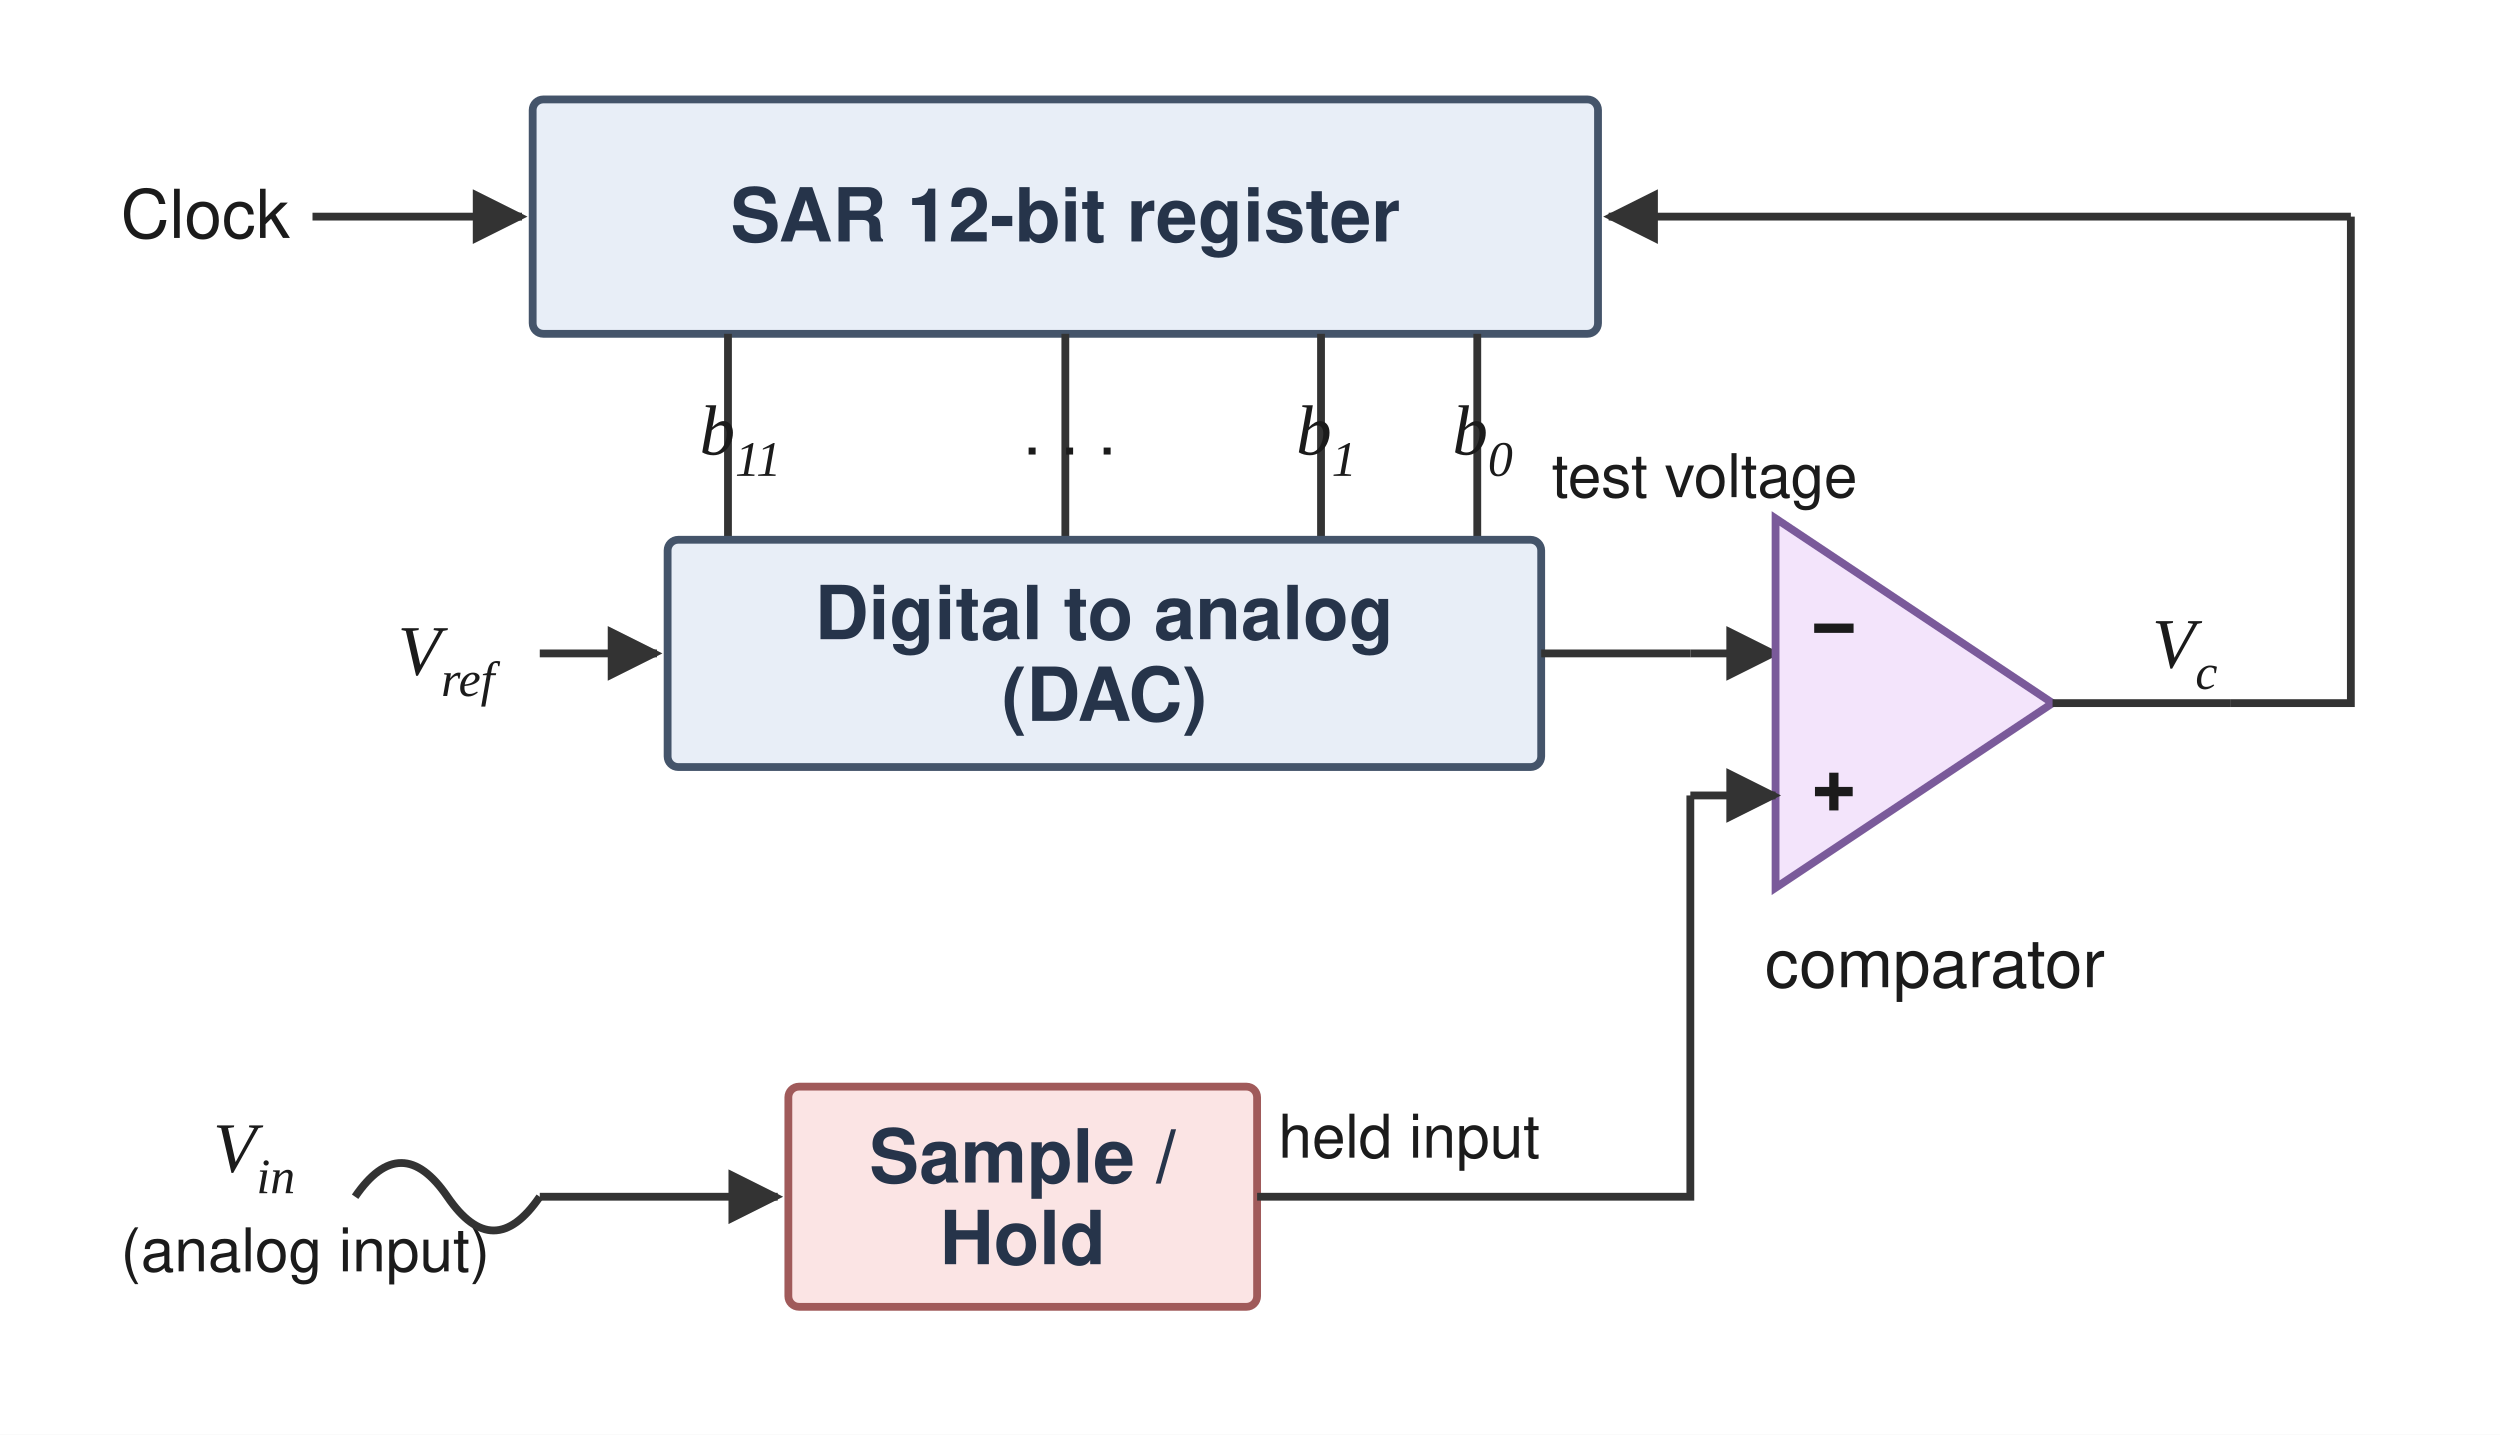
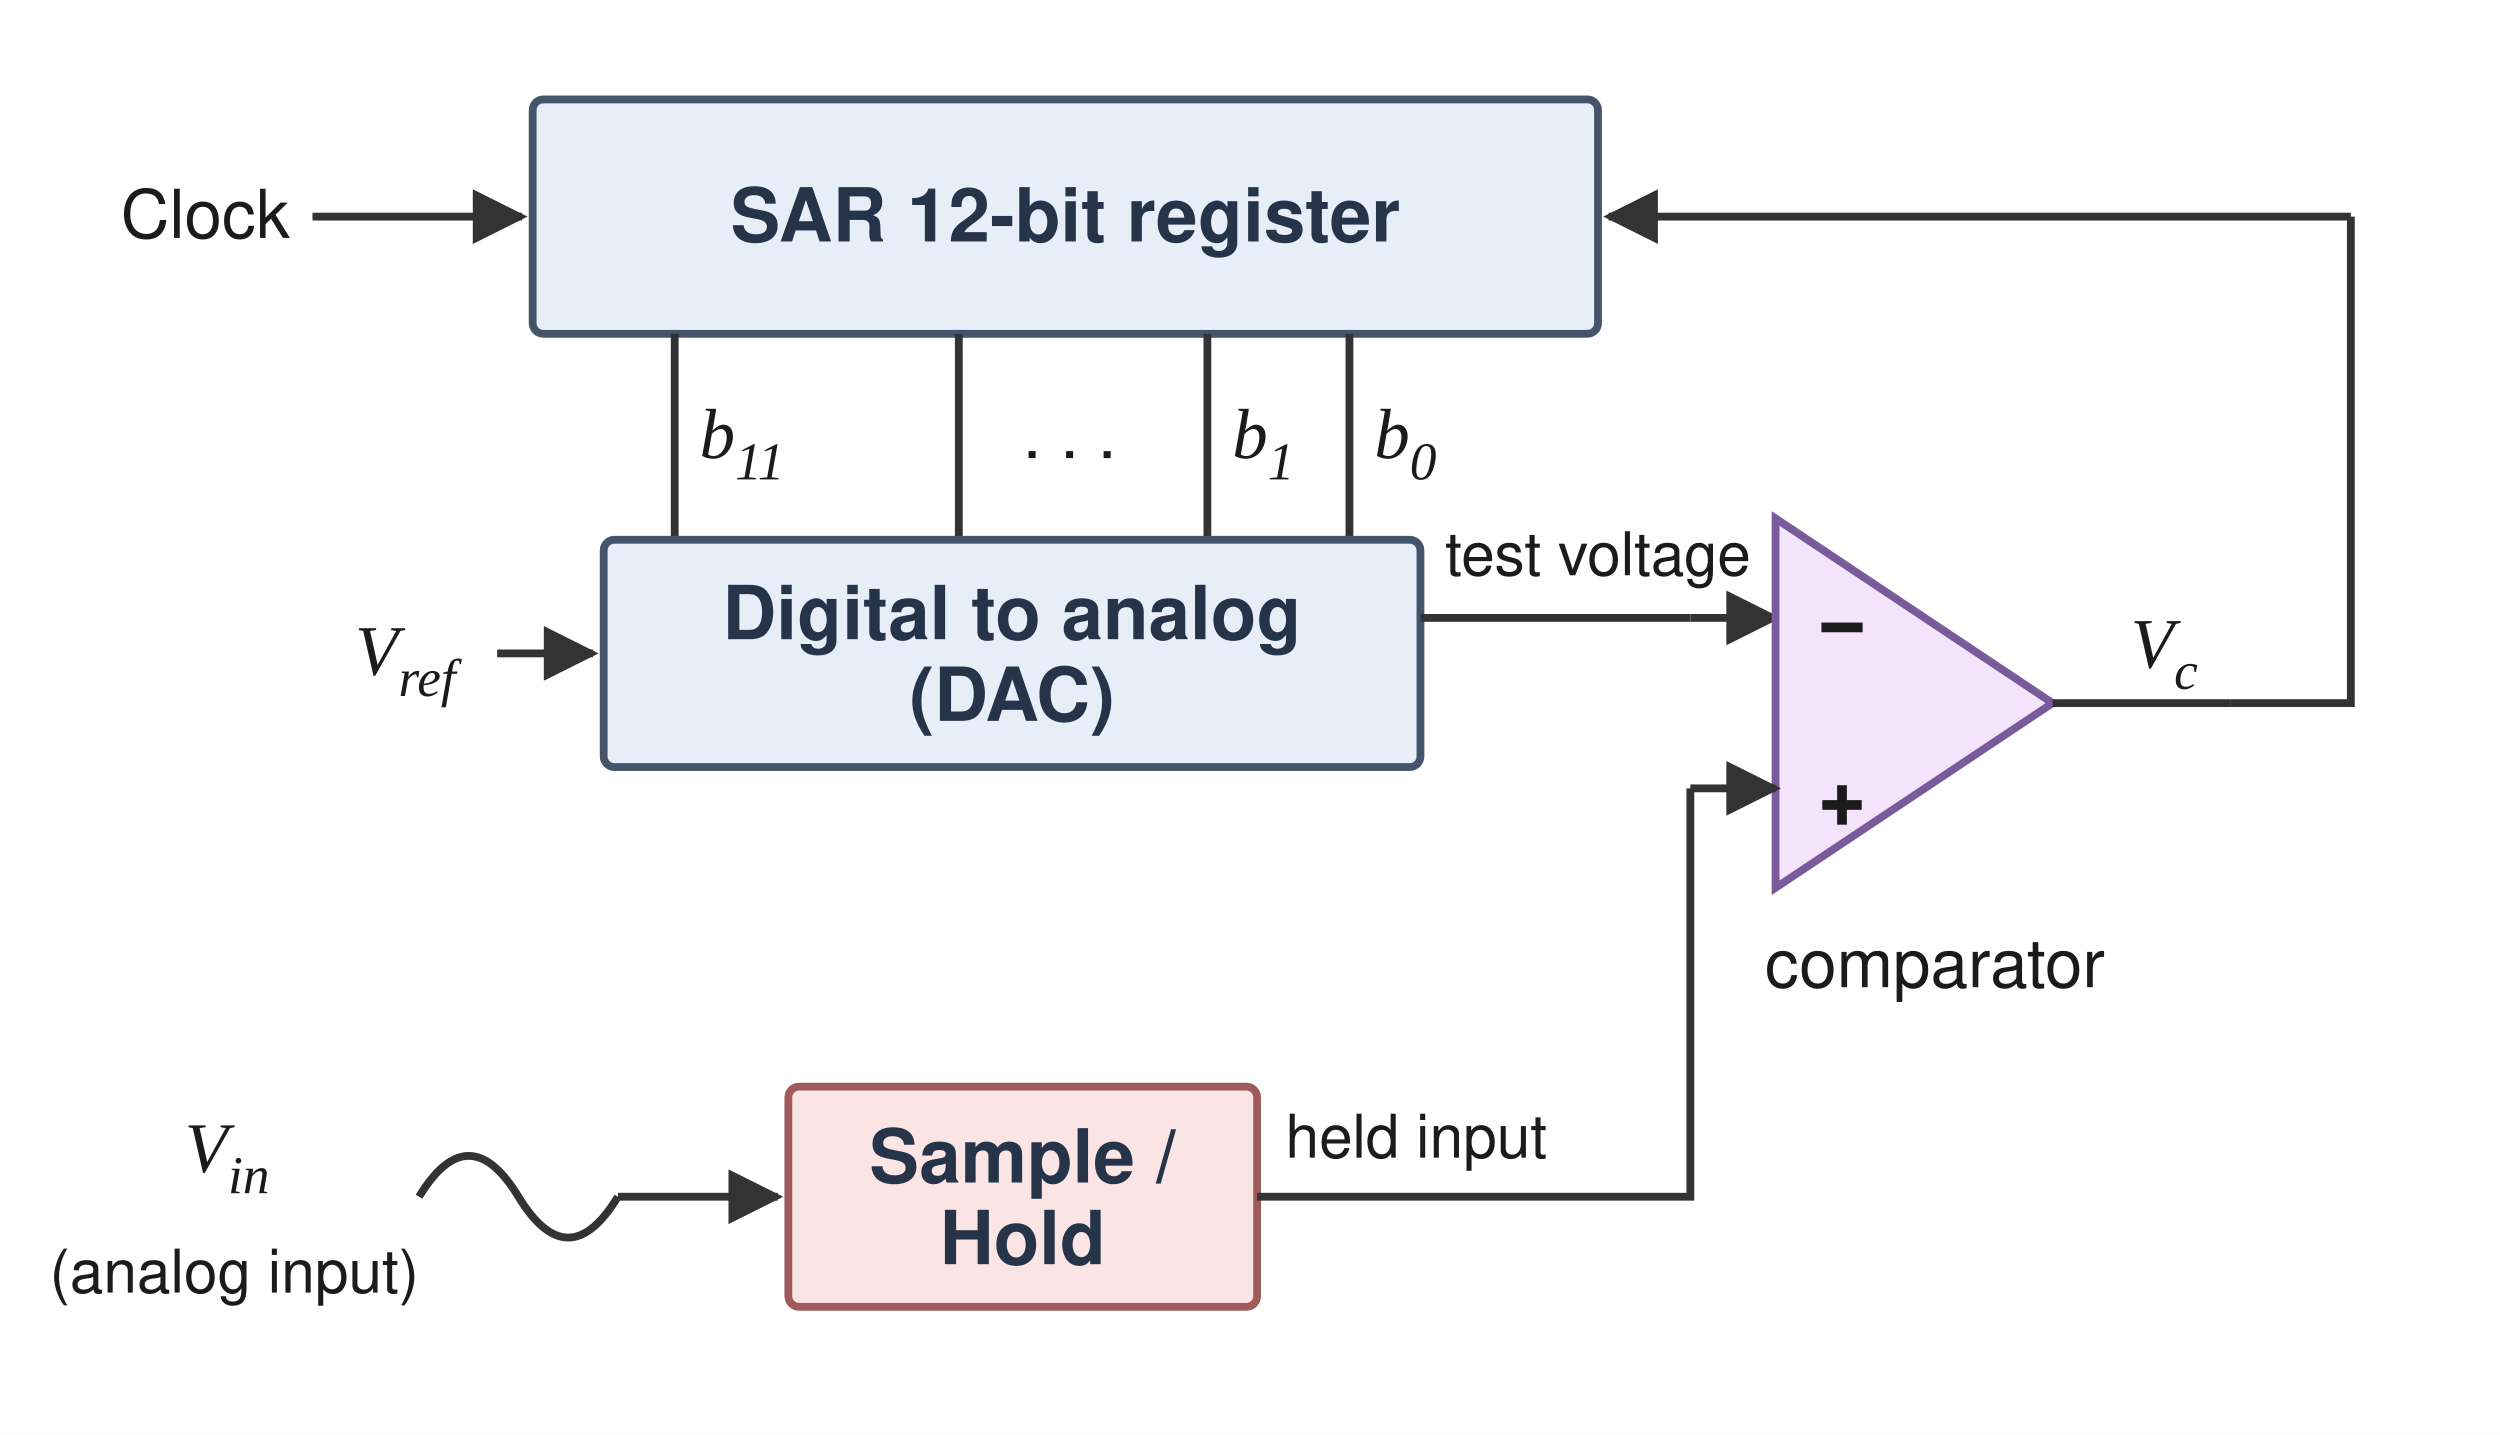
<svg xmlns="http://www.w3.org/2000/svg" viewBox="0 0 704 404" width="704" height="404">
  <defs>
    <marker id="ar" viewBox="0 0 10 10" refX="9" refY="5" markerWidth="7" markerHeight="7" orient="auto-start-reverse">
      <path d="M 0 0 L 10 5 L 0 10 z" fill="#333" />
    </marker>
  </defs>
  <style>
    .box   { fill:#e8eef7; stroke:#44546a; stroke-width:2.2 }
    .sh    { fill:#fbe4e4; stroke:#a05a5a; stroke-width:2.2 }
    .cmp   { fill:#f3e4fb; stroke:#7a5a9a; stroke-width:2.2 }
    .w     { stroke:#333; stroke-width:2.2; fill:none; marker-end:url(#ar) }
    .wp    { stroke:#333; stroke-width:2.2; fill:none }
    .lbl   { font-family:Helvetica,Arial,sans-serif; font-size:19px; fill:#1b1b1b }
    .blbl  { font-family:Helvetica,Arial,sans-serif; font-size:21px; fill:#26344a; font-weight:bold }
    .small { font-family:Helvetica,Arial,sans-serif; font-size:17px; fill:#1b1b1b }
-     .sign  { font-family:Helvetica,Arial,sans-serif; font-size:22px; fill:#1b1b1b; font-weight:bold }
+     .sign  { font-family:Helvetica,Arial,sans-serif; font-size:23px; fill:#1b1b1b; font-weight:bold }
    .it    { font-family:Georgia,"Times New Roman",serif; font-style:italic; font-size:20px; fill:#1b1b1b }
-     .its   { font-family:Georgia,"Times New Roman",serif; font-style:italic; font-size:14px; fill:#1b1b1b }
+     .its   { font-family:Georgia,"Times New Roman",serif; font-style:italic; font-size:15px; fill:#1b1b1b }
  </style>
  <rect width="704" height="404" fill="#ffffff" />
  <rect class="box" x="150" y="28" width="300" height="66" rx="3" />
  <text class="blbl" x="300" y="68" text-anchor="middle">SAR 12-bit register</text>
  <text class="lbl" x="34" y="67">Clock</text>
  <line class="w" x1="88" y1="61" x2="147" y2="61" />
-   <line class="wp" x1="205" y1="94" x2="205" y2="152" />
-   <line class="wp" x1="300" y1="94" x2="300" y2="152" />
-   <line class="wp" x1="372" y1="94" x2="372" y2="152" />
-   <line class="wp" x1="416" y1="94" x2="416" y2="152" />
-   <text class="it" x="197" y="128">b<tspan class="its" dy="6">11</tspan>
+   <line class="wp" x1="190" y1="94" x2="190" y2="152" />
+   <line class="wp" x1="270" y1="94" x2="270" y2="152" />
+   <line class="wp" x1="340" y1="94" x2="340" y2="152" />
+   <line class="wp" x1="380" y1="94" x2="380" y2="152" />
+   <text class="it" x="197" y="129">b<tspan class="its" dy="6">11</tspan>
  </text>
-   <text class="lbl" x="288" y="128">. . .</text>
-   <text class="it" x="365" y="128">b<tspan class="its" dy="6">1</tspan>
+   <text class="lbl" x="288" y="129">. . .</text>
+   <text class="it" x="347" y="129">b<tspan class="its" dy="6">1</tspan>
  </text>
-   <text class="it" x="409" y="128">b<tspan class="its" dy="6">0</tspan>
+   <text class="it" x="387" y="129">b<tspan class="its" dy="6">0</tspan>
  </text>
-   <rect class="box" x="188" y="152" width="246" height="64" rx="3" />
-   <text class="blbl" x="311" y="180" text-anchor="middle">Digital to analog</text>
-   <text class="blbl" x="311" y="203" text-anchor="middle">(DAC)</text>
-   <text class="it" x="112" y="190">V<tspan class="its" dy="6">ref</tspan>
+   <rect class="box" x="170" y="152" width="230" height="64" rx="3" />
+   <text class="blbl" x="285" y="180" text-anchor="middle">Digital to analog</text>
+   <text class="blbl" x="285" y="203" text-anchor="middle">(DAC)</text>
+   <text class="it" x="100" y="190">V<tspan class="its" dy="6">ref</tspan>
  </text>
-   <line class="w" x1="152" y1="184" x2="185" y2="184" />
-   <path class="wp" d="M 434 184 L 476 184" />
-   <line class="w" x1="476" y1="184" x2="500" y2="184" />
-   <text class="small" x="437" y="140">test voltage</text>
+   <line class="w" x1="140" y1="184" x2="167" y2="184" />
+   <line class="wp" x1="400" y1="174" x2="476" y2="174" />
+   <line class="w" x1="476" y1="174" x2="500" y2="174" />
+   <text class="small" x="450" y="162" text-anchor="middle">test voltage</text>
  <path class="cmp" d="M 500 146 L 500 250 L 578 198 Z" />
-   <text class="sign" x="510" y="182">−</text>
-   <text class="sign" x="510" y="228">+</text>
+   <text class="sign" x="512" y="182">−</text>
+   <text class="sign" x="512" y="232">+</text>
  <text class="lbl" x="497" y="278">comparator</text>
  <line class="wp" x1="578" y1="198" x2="628" y2="198" />
-   <text class="it" x="606" y="188">V<tspan class="its" dy="6">c</tspan>
+   <text class="it" x="600" y="188">V<tspan class="its" dy="6">c</tspan>
  </text>
  <path class="wp" d="M 628 198 L 662 198 L 662 61" />
  <line class="w" x1="662" y1="61" x2="453" y2="61" />
  <rect class="sh" x="222" y="306" width="132" height="62" rx="3" />
  <text class="blbl" x="288" y="333" text-anchor="middle">Sample /</text>
  <text class="blbl" x="288" y="356" text-anchor="middle">Hold</text>
-   <text class="it" x="60" y="330">V<tspan class="its" dy="6">in</tspan>
+   <text class="it" x="52" y="330">V<tspan class="its" dy="6">in</tspan>
  </text>
-   <text class="small" x="34" y="358">(analog input)</text>
-   <path class="wp" d="M 100 337 q 13 -19 26 0 q 13 19 26 0" stroke="#a05a5a" stroke-width="2.6" />
-   <line class="w" x1="152" y1="337" x2="219" y2="337" />
-   <path class="wp" d="M 354 337 L 476 337 L 476 224" />
-   <line class="w" x1="476" y1="224" x2="500" y2="224" />
-   <text class="small" x="360" y="326">held input</text>
+   <text class="small" x="14" y="364">(analog input)</text>
+   <path class="wp" d="M 118 337 q 14 -23 28 0 q 14 23 28 0" stroke="#a05a5a" stroke-width="2.6" />
+   <line class="w" x1="174" y1="337" x2="219" y2="337" />
+   <path class="wp" d="M 354 337 L 476 337 L 476 222" />
+   <line class="w" x1="476" y1="222" x2="500" y2="222" />
+   <text class="small" x="362" y="326">held input</text>
</svg>
